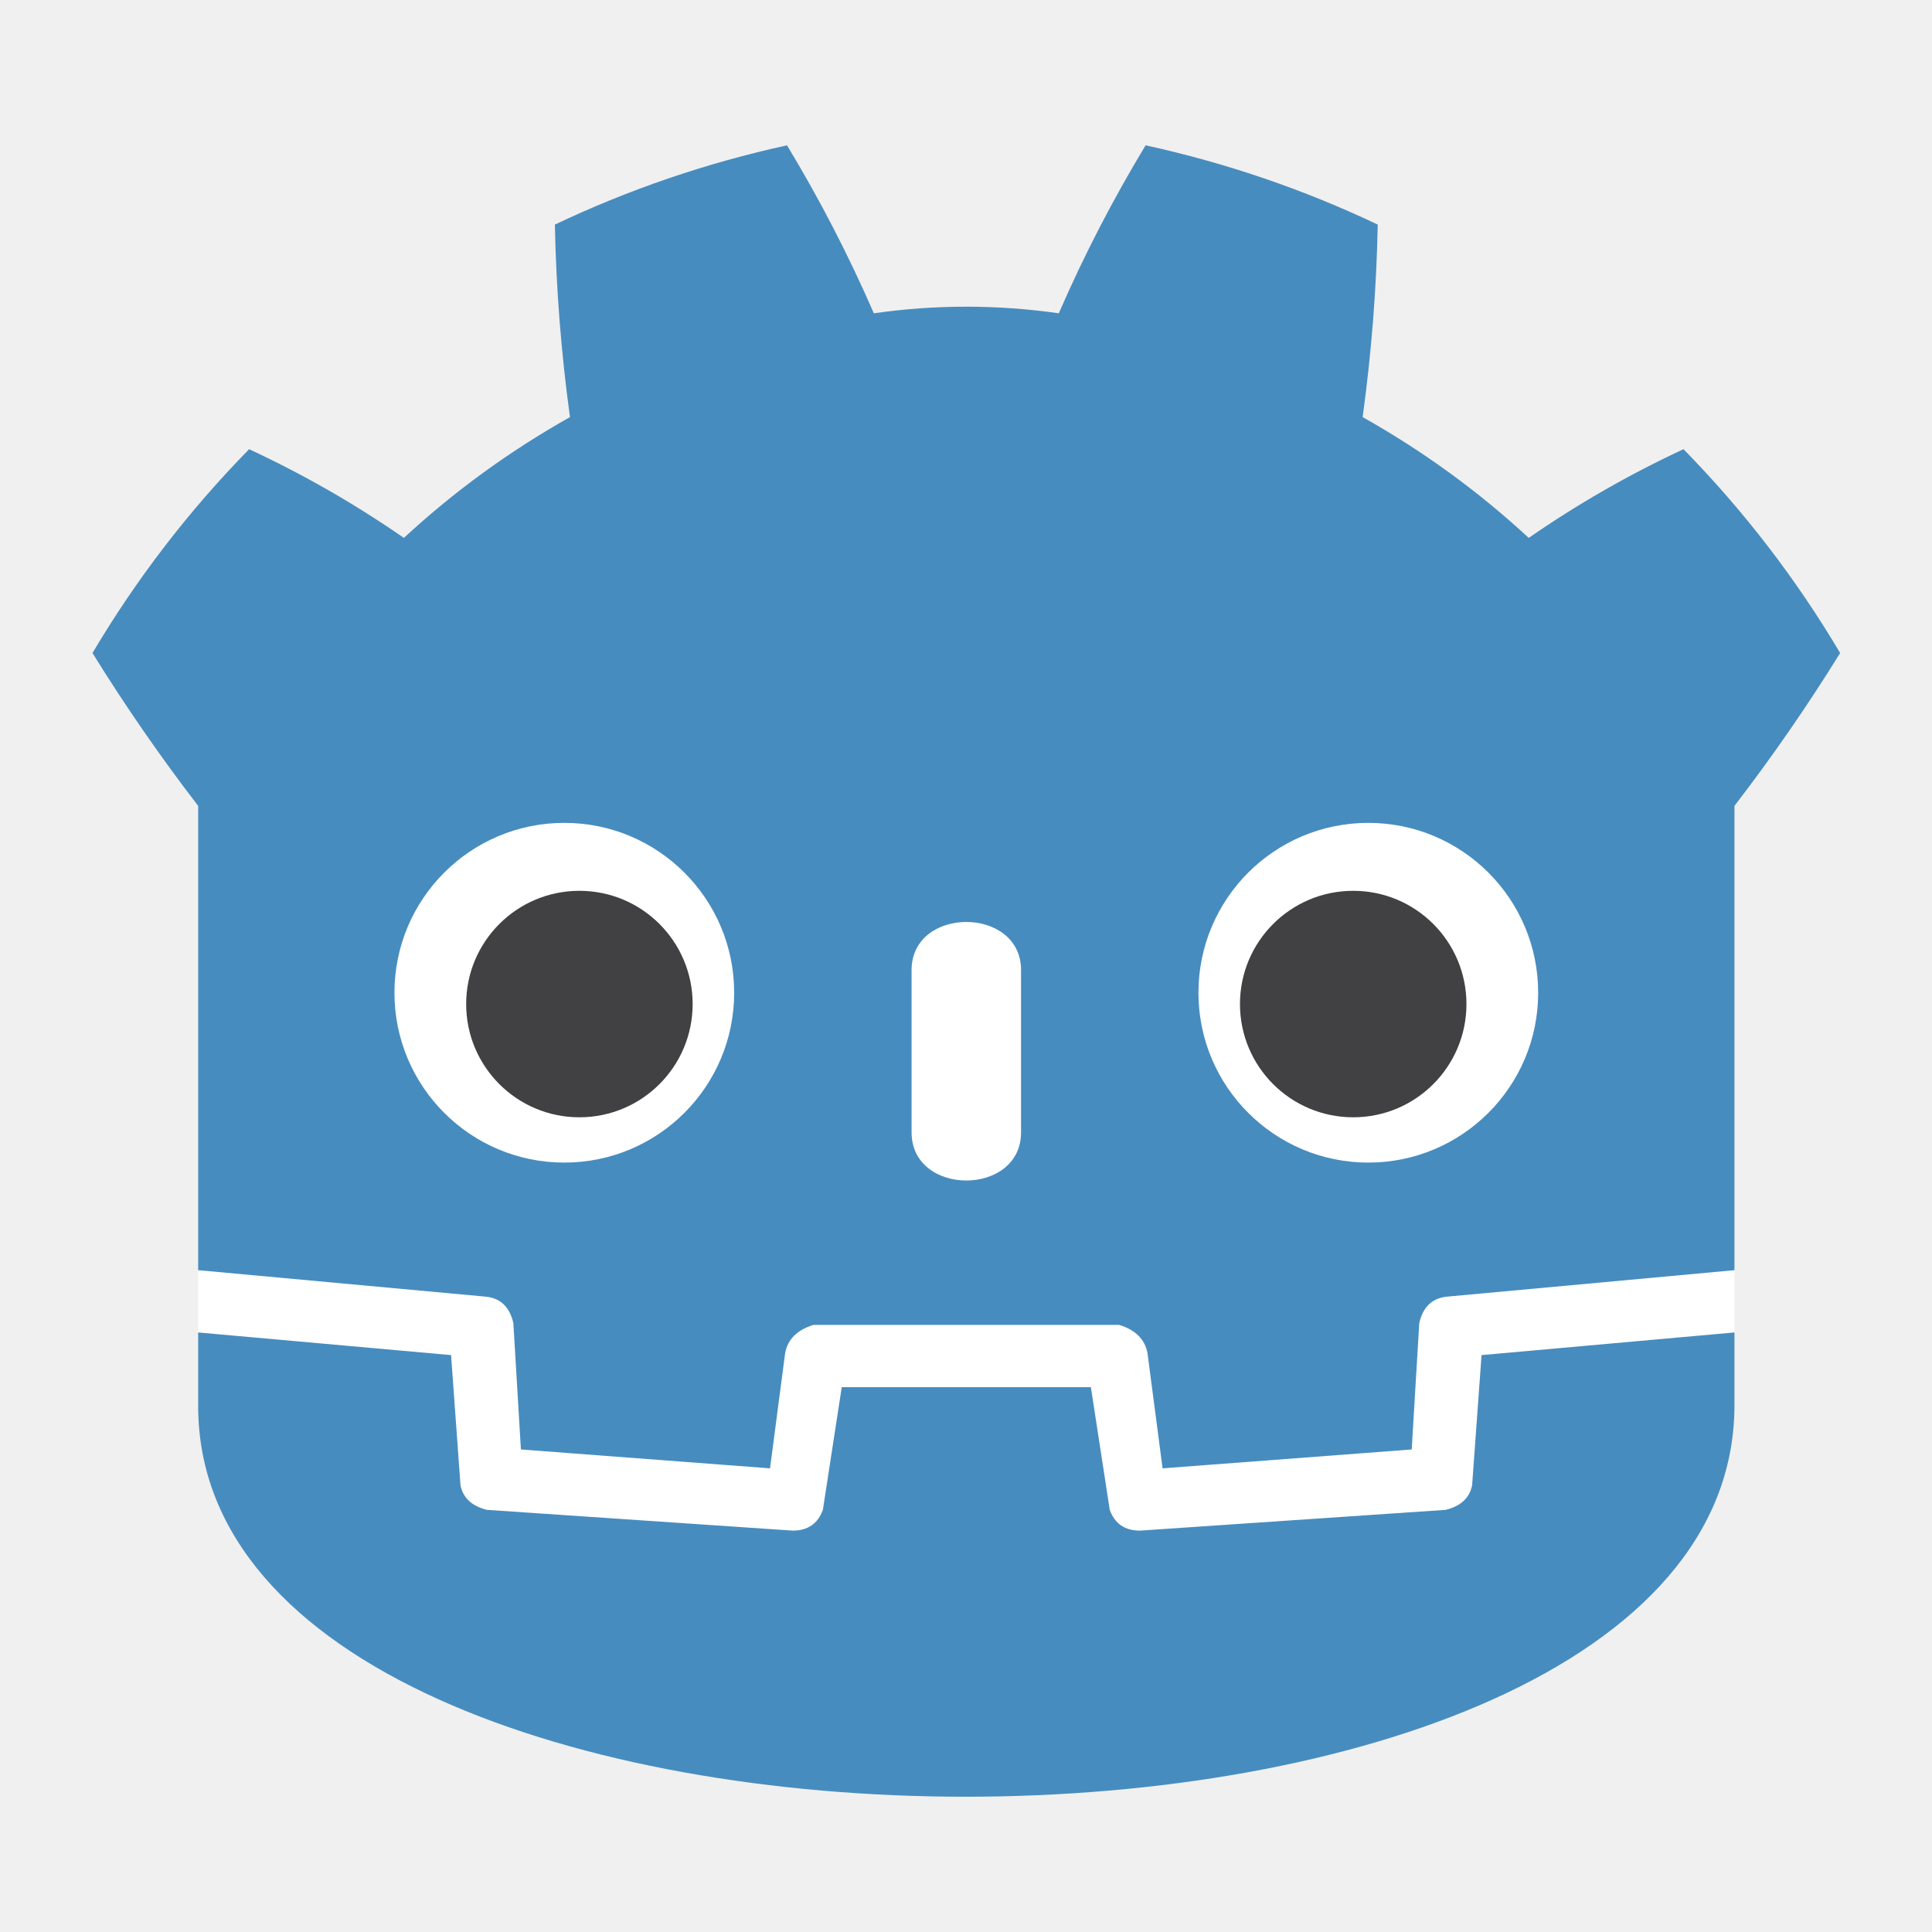
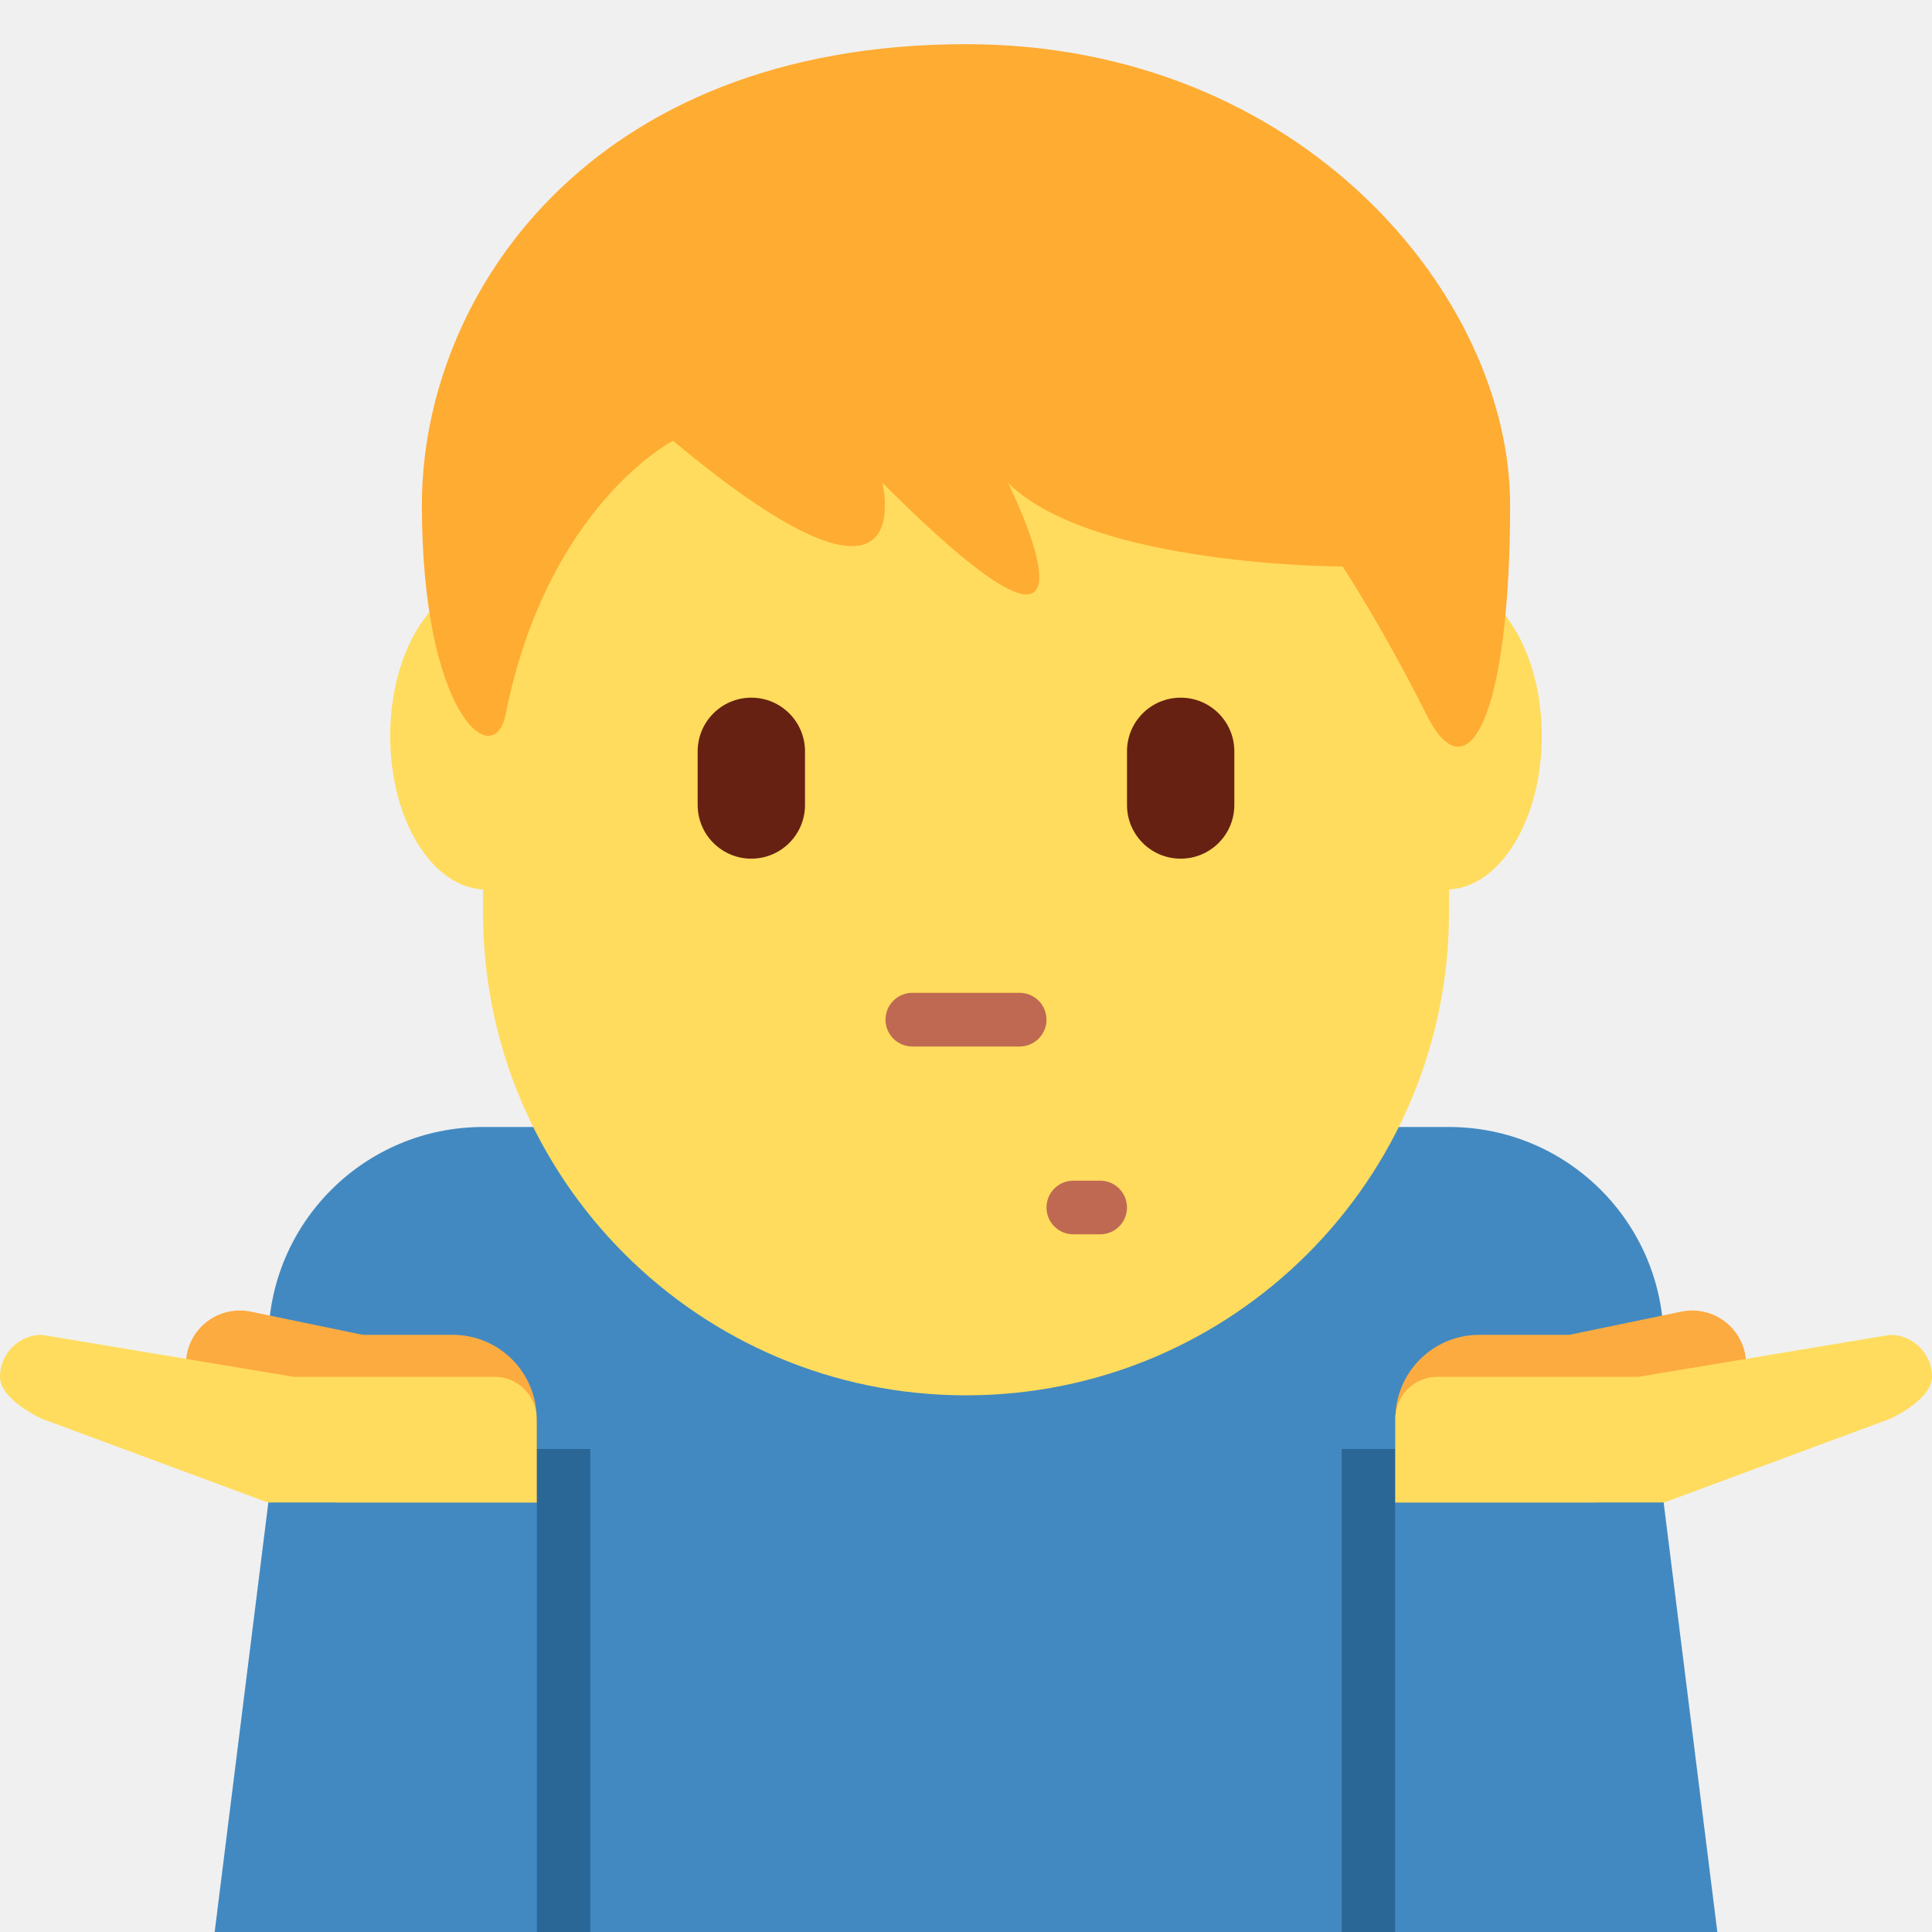
- <svg xmlns="http://www.w3.org/2000/svg" width="16" height="16">
-   <g fill="#fff" transform="scale(.01563)">
-     <path d="M105 673v33q407 354 814 0v-33z" />
-     <path fill="#478cbf" d="m105 673 152 14q12 1 15 14l4 67 132 10 8-61q2-11 15-15h162q13 4 15 15l8 61 132-10 4-67q3-13 15-14l152-14V427q30-39 56-81-35-59-83-108-43 20-82 47-40-37-88-64 7-51 8-102-59-28-123-42-26 43-46 89-49-7-98 0-20-46-46-89-64 14-123 42 1 51 8 102-48 27-88 64-39-27-82-47-48 49-83 108 26 42 56 81zm0 33v39c0 276 813 276 814 0v-39l-134 12-5 69q-2 10-14 13l-162 11q-12 0-16-11l-10-65H446l-10 65q-4 11-16 11l-162-11q-12-3-14-13l-5-69z" />
-     <path d="M483 600c0 34 58 34 58 0v-86c0-34-58-34-58 0z" />
-     <circle cx="725" cy="526" r="90" />
-     <circle cx="299" cy="526" r="90" />
-   </g>
-   <g fill="#414042" transform="scale(.01563)">
-     <circle cx="307" cy="532" r="60" />
-     <circle cx="717" cy="532" r="60" />
-   </g>
+ <svg xmlns="http://www.w3.org/2000/svg" viewBox="0 0 36 36">
+   <path fill="#4289C1" d="M27 21H9c-2.209 0-4 1.791-4 4v11h26V25c0-2.209-1.791-4-4-4z" />
+   <path fill="#2A6797" d="M10 27h1v9h-1z" />
+   <path fill="#FCAB40" d="M4.702 26.495l-.283-.059h-.511c0-.058.023-.112.035-.169-.348-.215-.546-.625-.458-1.048.112-.542.643-.89 1.186-.779l2.091.433h1.676c.863 0 1.562.7 1.562 1.564V28H6.253s-1.481-.669-1.551-1.505z" />
+   <path fill="#FFDC5D" d="M0 25.655c0-.432.35-.782.781-.782l4.69.782h3.747c.432 0 .781.351.781.781V28H5L.781 26.437S0 26.087 0 25.655z" />
+   <path fill="#4289C1" d="M4 36h6v-8H5z" />
+   <path fill="#2A6797" d="M25 27h1v9h-1z" />
+   <path fill="#FCAB40" d="M31.298 26.495l.283-.059h.511c0-.058-.023-.112-.035-.169.348-.215.546-.625.458-1.048-.112-.542-.642-.89-1.185-.779l-2.091.433h-1.676c-.863 0-1.562.7-1.562 1.564V28h3.747c-.001 0 1.48-.669 1.55-1.505z" />
+   <path fill="#FFDC5D" d="M36 25.655c0-.432-.35-.782-.781-.782l-4.691.782h-3.747c-.432 0-.781.351-.781.781V28h5l4.219-1.563s.781-.35.781-.782z" />
+   <path fill="#4289C1" d="M32 36h-6v-8h5z" />
+   <path fill="#FFDC5D" d="M9 7v10c0 4.971 4.029 9 9 9s9-4.029 9-9V7H9z" />
+   <path fill="#FFDC5D" d="M10.847 13.715c0 1.58-.8 2.861-1.788 2.861s-1.788-1.281-1.788-2.861c0-1.58.801-2.861 1.788-2.861s1.788 1.281 1.788 2.861zm17.882 0c0 1.58-.8 2.861-1.788 2.861s-1.788-1.281-1.788-2.861c0-1.58.8-2.861 1.788-2.861s1.788 1.281 1.788 2.861z" />
+   <path fill="#FFAC33" d="M18 .823c-7.019 0-10.139 4.684-10.139 8.588 0 3.903 1.343 4.986 1.56 3.903.78-3.903 3.12-5.101 3.12-5.101 4.68 3.904 3.9.781 3.9.781 4.679 4.684 2.34 0 2.34 0 1.56 1.562 6.239 1.562 6.239 1.562s.78 1.198 1.559 2.759c.78 1.562 1.56 0 1.56-3.903 0-3.905-3.9-8.589-10.139-8.589z" />
+   <path fill="#BF6952" d="M19 19.5h-2c-.276 0-.5-.224-.5-.5s.224-.5.5-.5h2c.276 0 .5.224.5.5s-.224.5-.5.5zm1.5 3.5H20c-.276 0-.5-.224-.5-.5s.224-.5.5-.5h.5c.276 0 .5.224.5.5s-.224.5-.5.5z" />
+   <path fill="#662113" d="M14 16c-.552 0-1-.448-1-1v-1c0-.552.448-1 1-1s1 .448 1 1v1c0 .552-.448 1-1 1zm8 0c-.553 0-1-.448-1-1v-1c0-.552.447-1 1-1s1 .448 1 1v1c0 .552-.447 1-1 1z" />
</svg>
